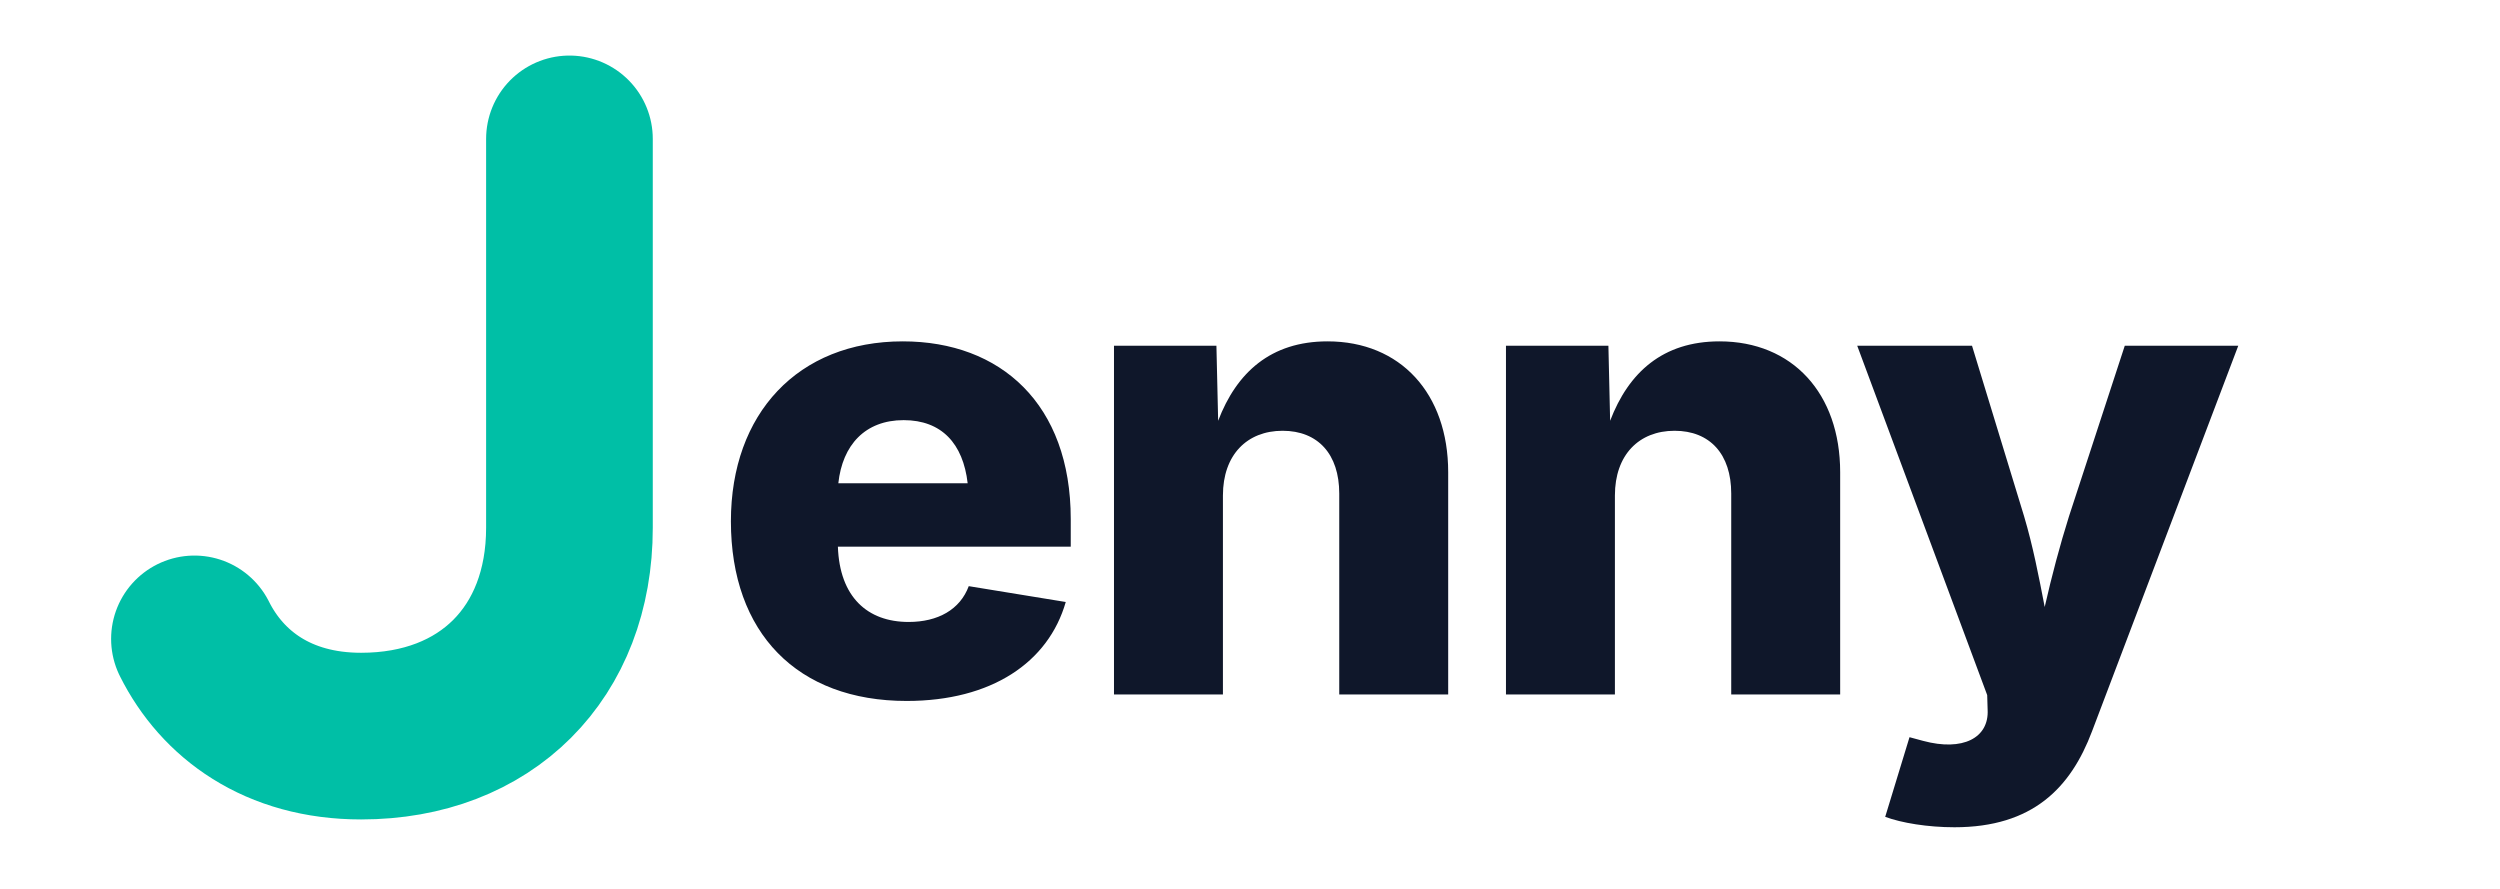
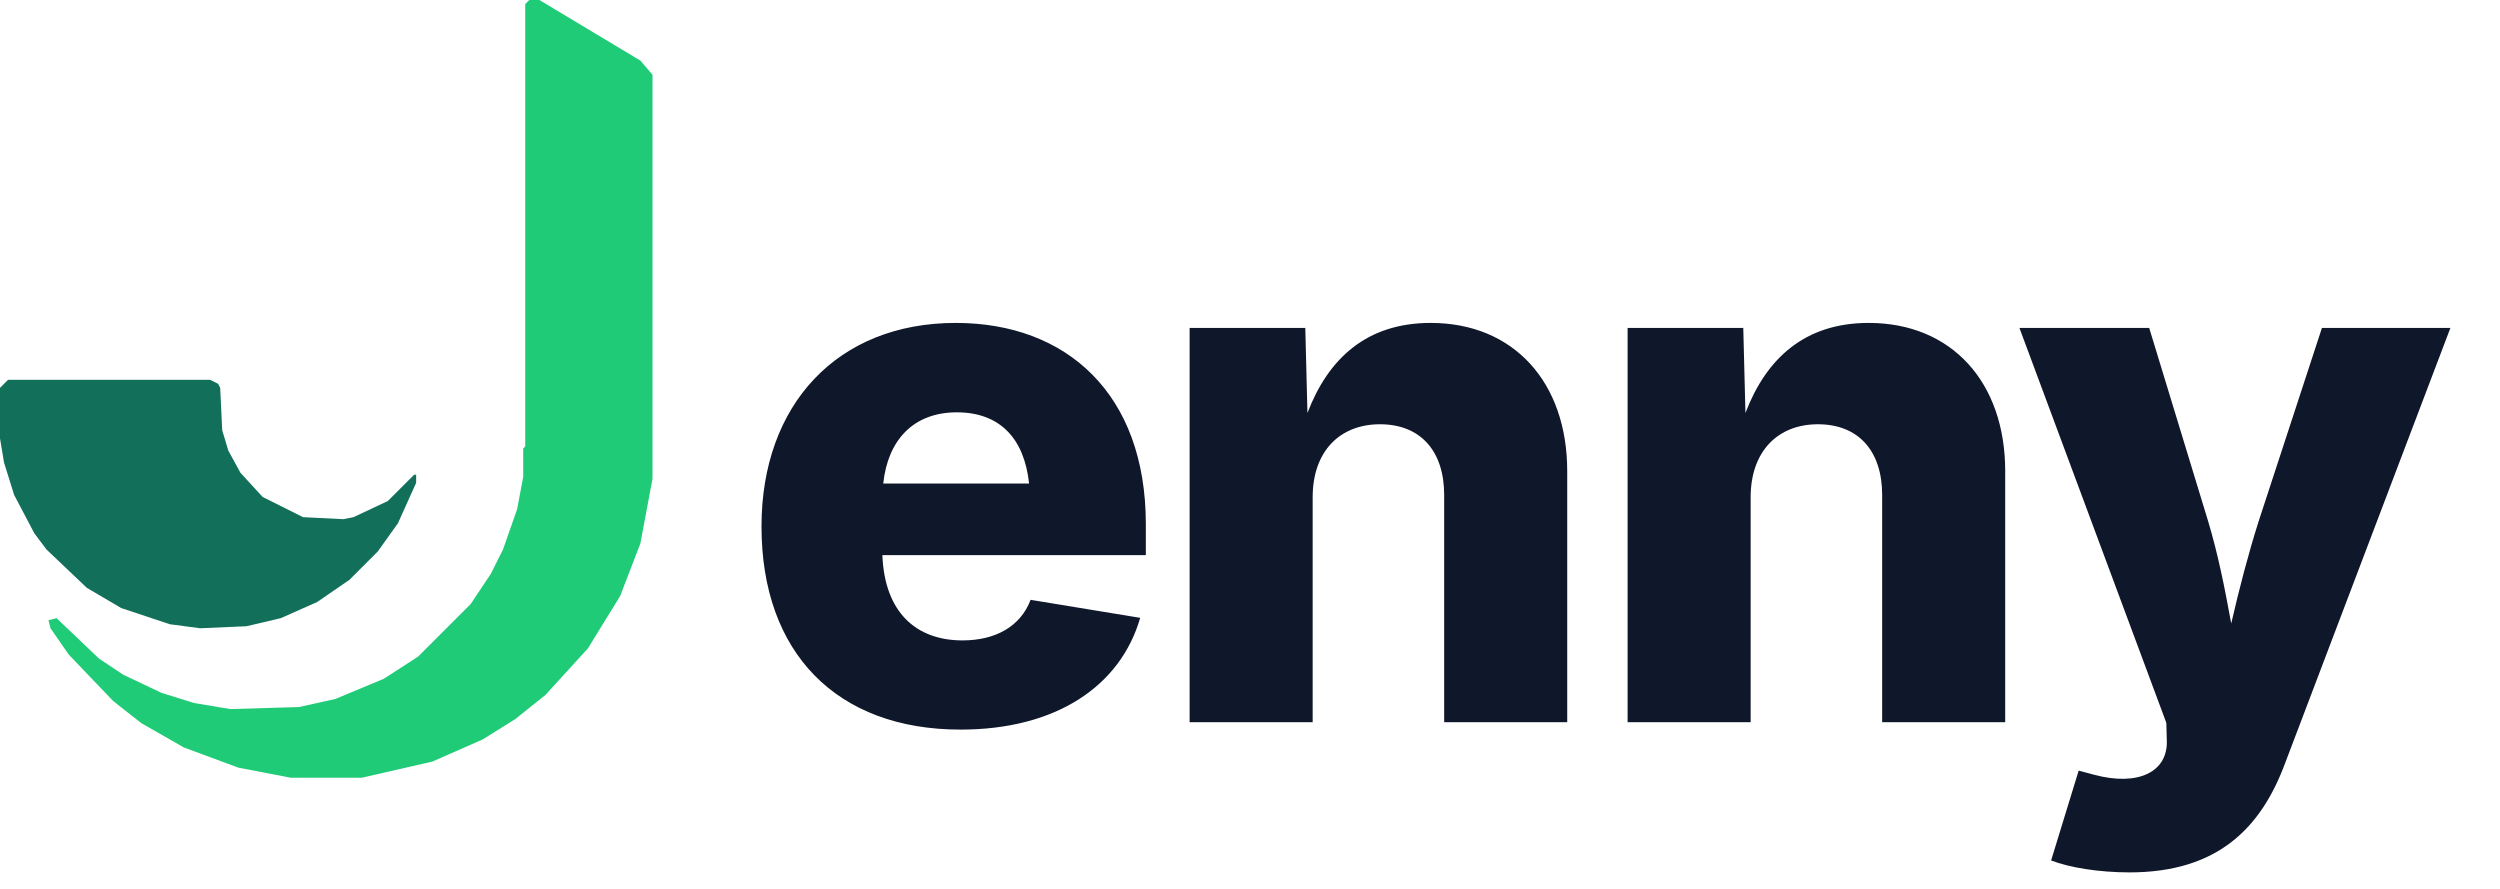
<svg xmlns="http://www.w3.org/2000/svg" viewBox="0 0 180 64" role="img" aria-label="Jenny">
-   <g transform="translate(0 0)">
-     <path d="M41 10v28c0 9-6 15-15 15-6 0-10-3-12-7" fill="none" stroke="#00BFA6" stroke-width="12" stroke-linecap="round" stroke-linejoin="round" />
+   <g transform="translate(0 0) scale(0.14545) translate(-220 -190)">
+     <path d="M220 382 L220 407 L222 419 L227 435 L237 454 L243 462 L263 481 L280 491 L304 499 L319 501 L342 500 L359 496 L377 488 L393 477 L407 463 L417 449 L426 429 L426 425 L425 425 L412 438 L395 446 L390 447 L370 446 L350 436 L339 424 L333 413 L330 403 L329 382 L328 380 L324 378 L224 378Z" fill="#126F5A" />
+     <path d="M487 190 L482 190 L480 192 L480 411 L479 412 L479 426 L476 442 L469 462 L463 474 L453 489 L427 515 L410 526 L386 536 L368 540 L334 541 L316 538 L300 533 L281 524 L269 516 L248 496 L244 497 L245 501 L254 514 L276 537 L290 548 L311 560 L338 570 L364 575 L399 575 L434 567 L459 556 L475 546 L490 534 L511 511 L527 485 L537 459 L543 427 L543 227 L537 220Z" fill="#1FCB77" />
  </g>
-   <text x="51" y="50" font-family="Inter, 'Helvetica Neue', Arial, sans-serif" font-weight="800" font-size="46" letter-spacing="-1" fill="#0F172A">enny</text>
+   <text x="53.0" y="52" font-family="'Plus Jakarta Sans', Inter, 'Helvetica Neue', Arial, sans-serif" font-weight="800" font-size="52" letter-spacing="-1.5" fill="#0F172A">enny</text>
</svg>
